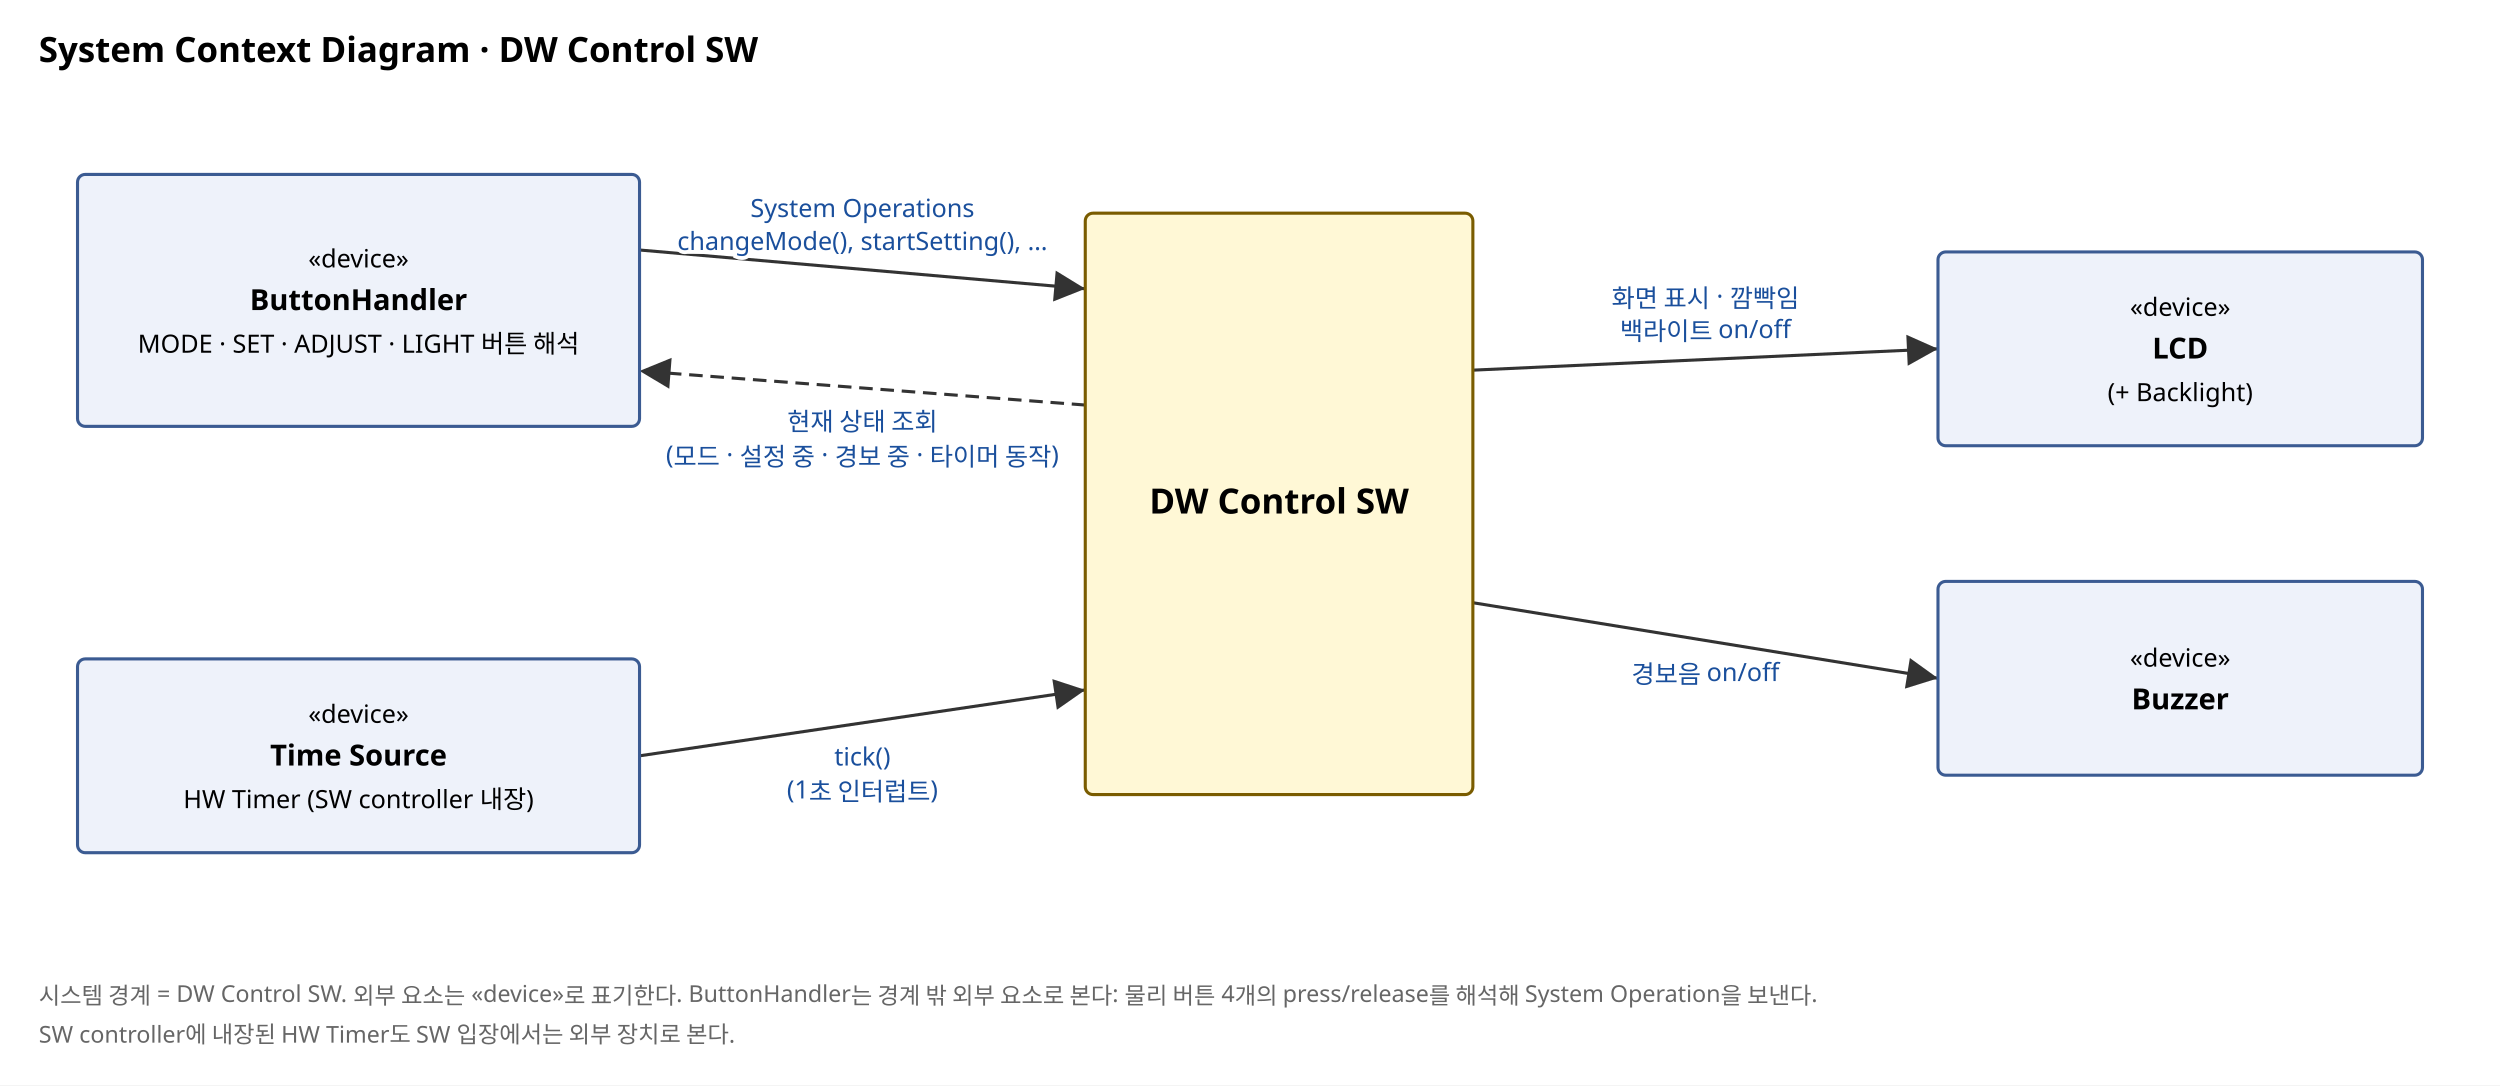
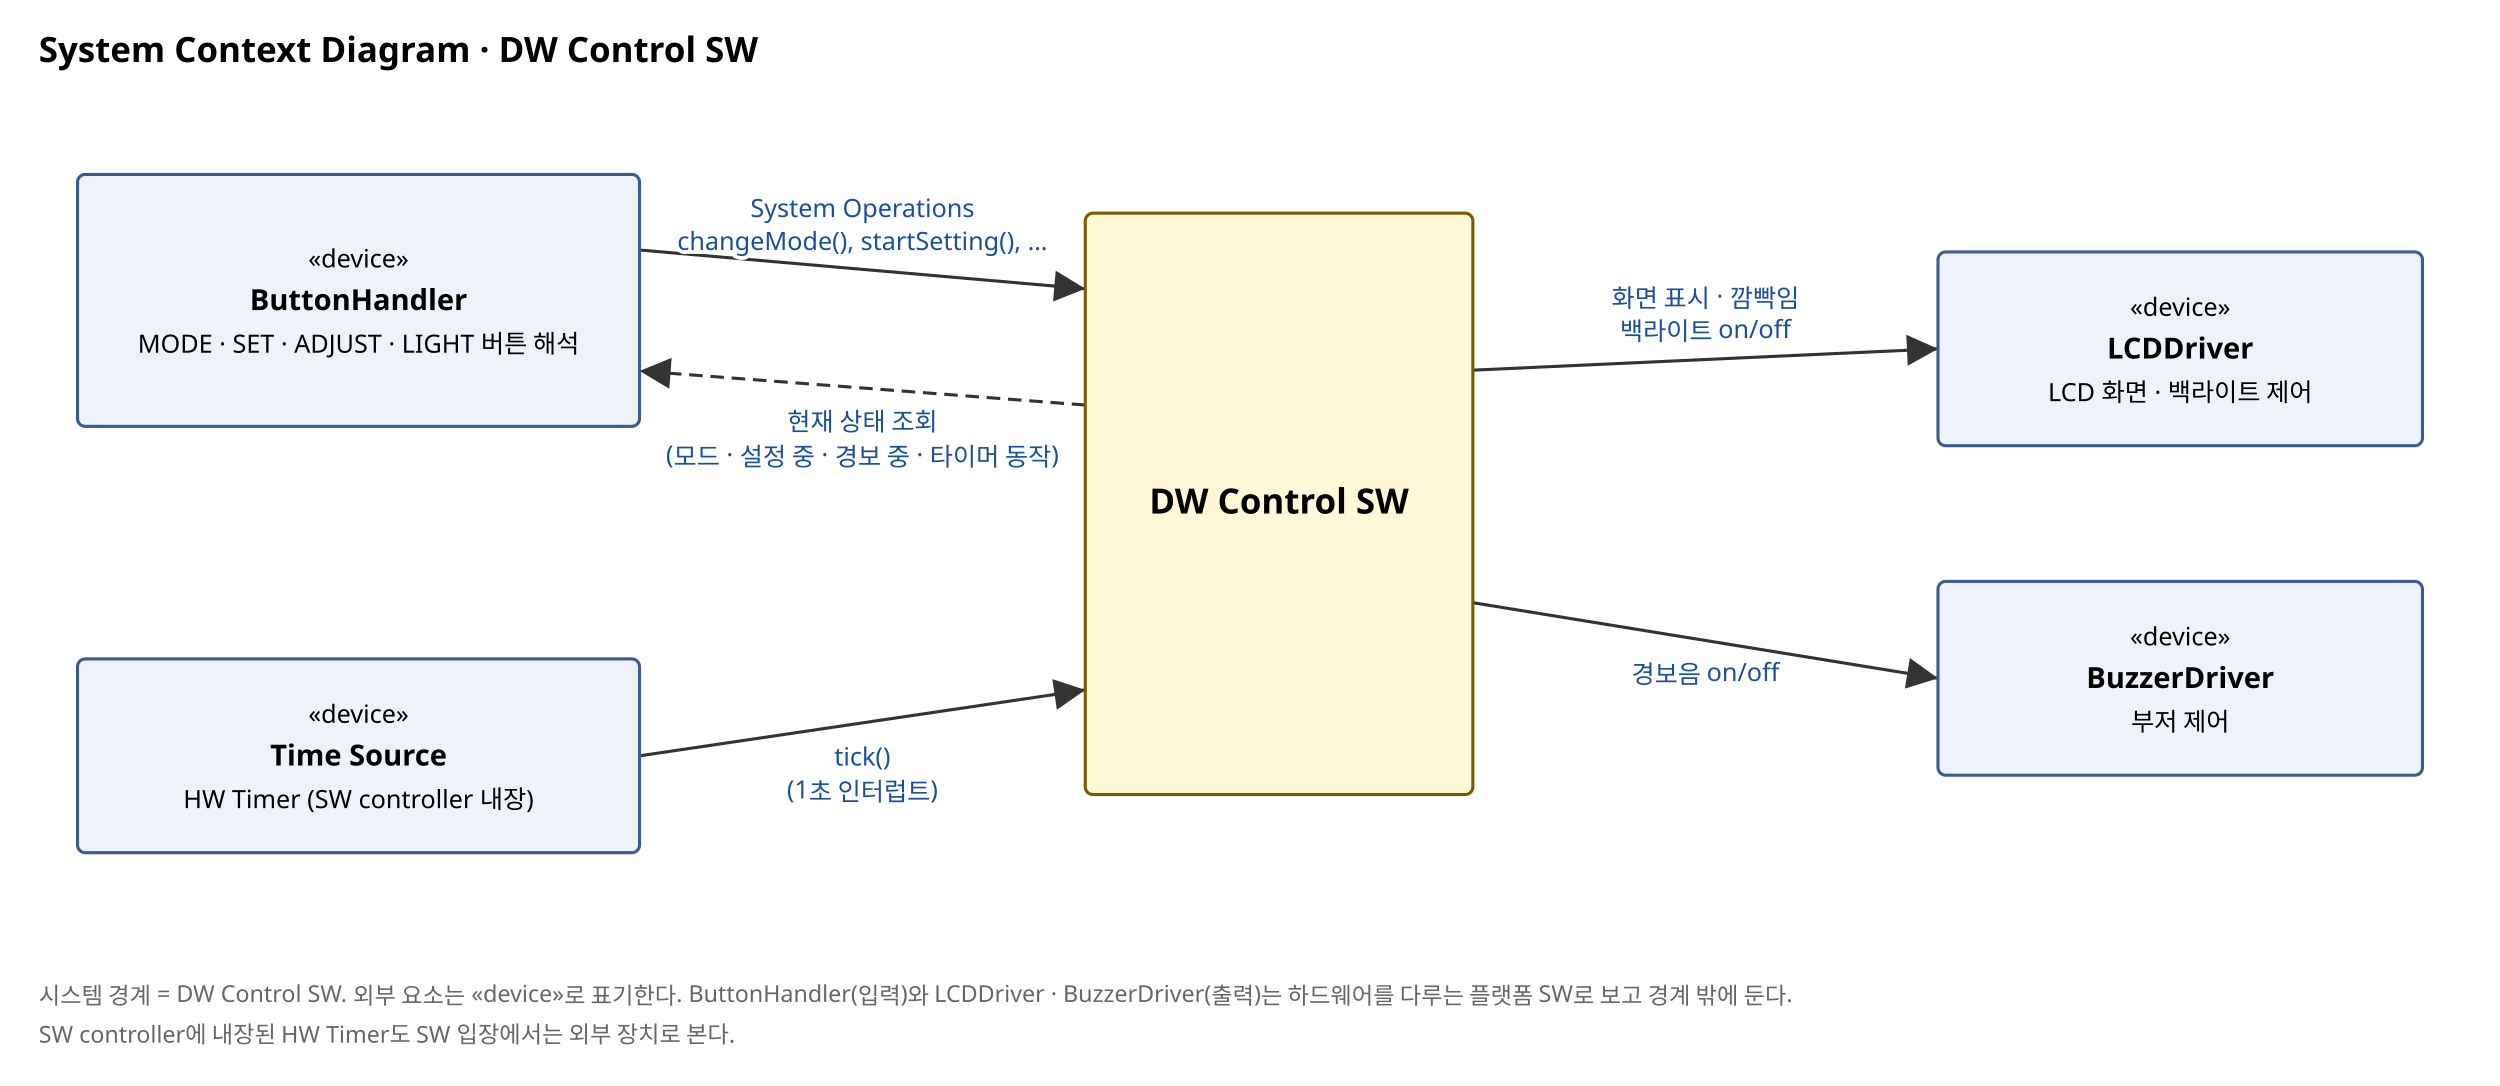
<svg xmlns="http://www.w3.org/2000/svg" width="1290" height="560" viewBox="0 0 1290 560" font-family="Malgun Gothic, Apple SD Gothic Neo, Noto Sans KR, WenQuanYi Zen Hei, sans-serif">
  <defs>
    <marker id="a" viewBox="0 0 10 10" refX="10" refY="5" markerWidth="10" markerHeight="10" orient="auto">
      <path d="M0,0 L10,5 L0,10 z" fill="#333" />
    </marker>
  </defs>
  <rect width="1290" height="560" fill="#fff" />
  <text x="20" y="32" font-size="18" font-weight="bold">System Context Diagram · DW Control SW</text>
  <line x1="330" y1="129.0" x2="560" y2="149.0" stroke="#333" stroke-width="1.6" marker-end="url(#a)" />
  <text x="445.0" y="112.0" text-anchor="middle" font-size="13" fill="#1a4f9c" stroke="#fff" stroke-width="4" paint-order="stroke">System Operations</text>
  <text x="445.0" y="129.0" text-anchor="middle" font-size="13" fill="#1a4f9c" stroke="#fff" stroke-width="4" paint-order="stroke">changeMode(), startSetting(), …</text>
  <line x1="560" y1="209.0" x2="330" y2="191.4" stroke="#333" stroke-width="1.6" stroke-dasharray="7 4" marker-end="url(#a)" />
  <text x="445.0" y="222.2" text-anchor="middle" font-size="13" fill="#1a4f9c" stroke="#fff" stroke-width="4" paint-order="stroke">현재 상태 조회</text>
  <text x="445.0" y="239.2" text-anchor="middle" font-size="13" fill="#1a4f9c" stroke="#fff" stroke-width="4" paint-order="stroke">(모드 · 설정 중 · 경보 중 · 타이머 동작)</text>
  <line x1="330" y1="390.0" x2="560" y2="356.0" stroke="#333" stroke-width="1.6" marker-end="url(#a)" />
  <text x="445.0" y="395.0" text-anchor="middle" font-size="13" fill="#1a4f9c" stroke="#fff" stroke-width="4" paint-order="stroke">tick()</text>
  <text x="445.0" y="412.0" text-anchor="middle" font-size="13" fill="#1a4f9c" stroke="#fff" stroke-width="4" paint-order="stroke">(1초 인터럽트)</text>
  <line x1="760" y1="191.0" x2="1000" y2="180.0" stroke="#333" stroke-width="1.6" marker-end="url(#a)" />
  <text x="880.0" y="158.5" text-anchor="middle" font-size="13" fill="#1a4f9c" stroke="#fff" stroke-width="4" paint-order="stroke">화면 표시 · 깜빡임</text>
  <text x="880.0" y="175.5" text-anchor="middle" font-size="13" fill="#1a4f9c" stroke="#fff" stroke-width="4" paint-order="stroke">백라이트 on/off</text>
  <line x1="760" y1="311.0" x2="1000" y2="350.0" stroke="#333" stroke-width="1.6" marker-end="url(#a)" />
  <text x="880.0" y="352.5" text-anchor="middle" font-size="13" fill="#1a4f9c" stroke="#fff" stroke-width="4" paint-order="stroke">경보음 on/off</text>
  <rect x="40" y="90" width="290" height="130" rx="4" fill="#eef2fa" stroke="#3b5b92" stroke-width="1.6" />
  <text x="185.0" y="138.0" text-anchor="middle" font-size="13" font-weight="normal">«device»</text>
  <text x="185.0" y="160.0" text-anchor="middle" font-size="15" font-weight="bold">ButtonHandler</text>
  <text x="185.0" y="182.0" text-anchor="middle" font-size="13" font-weight="normal">MODE · SET · ADJUST · LIGHT 버튼 해석</text>
  <rect x="40" y="340" width="290" height="100" rx="4" fill="#eef2fa" stroke="#3b5b92" stroke-width="1.6" />
  <text x="185.0" y="373.0" text-anchor="middle" font-size="13" font-weight="normal">«device»</text>
  <text x="185.0" y="395.0" text-anchor="middle" font-size="15" font-weight="bold">Time Source</text>
  <text x="185.0" y="417.0" text-anchor="middle" font-size="13" font-weight="normal">HW Timer (SW controller 내장)</text>
  <rect x="560" y="110" width="200" height="300" rx="4" fill="#fff8d6" stroke="#7a5c00" stroke-width="1.6" />
  <text x="660.0" y="265.0" text-anchor="middle" font-size="18" font-weight="bold">DW Control SW</text>
  <rect x="1000" y="130" width="250" height="100" rx="4" fill="#eef2fa" stroke="#3b5b92" stroke-width="1.6" />
  <text x="1125.0" y="163.0" text-anchor="middle" font-size="13" font-weight="normal">«device»</text>
-   <text x="1125.0" y="185.0" text-anchor="middle" font-size="15" font-weight="bold">LCD</text>
-   <text x="1125.0" y="207.0" text-anchor="middle" font-size="13" font-weight="normal">(+ Backlight)</text>
+   <text x="1125.0" y="185.0" text-anchor="middle" font-size="15" font-weight="bold">LCDDriver</text>
+   <text x="1125.0" y="207.0" text-anchor="middle" font-size="13" font-weight="normal">LCD 화면 · 백라이트 제어</text>
  <rect x="1000" y="300" width="250" height="100" rx="4" fill="#eef2fa" stroke="#3b5b92" stroke-width="1.6" />
-   <text x="1125.0" y="344.0" text-anchor="middle" font-size="13" font-weight="normal">«device»</text>
-   <text x="1125.0" y="366.0" text-anchor="middle" font-size="15" font-weight="bold">Buzzer</text>
-   <text x="20" y="518" font-size="12" fill="#666">시스템 경계 = DW Control SW. 외부 요소는 «device»로 표기한다. ButtonHandler는 경계 밖 외부 요소로 본다: 물리 버튼 4개의 press/release를 해석해 System Operation을 보낸다.</text>
+   <text x="1125.0" y="333.0" text-anchor="middle" font-size="13" font-weight="normal">«device»</text>
+   <text x="1125.0" y="355.0" text-anchor="middle" font-size="15" font-weight="bold">BuzzerDriver</text>
+   <text x="1125.0" y="377.0" text-anchor="middle" font-size="13" font-weight="normal">부저 제어</text>
+   <text x="20" y="518" font-size="12" fill="#666">시스템 경계 = DW Control SW. 외부 요소는 «device»로 표기한다. ButtonHandler(입력)와 LCDDriver · BuzzerDriver(출력)는 하드웨어를 다루는 플랫폼 SW로 보고 경계 밖에 둔다.</text>
  <text x="20" y="538" font-size="12" fill="#666">SW controller에 내장된 HW Timer도 SW 입장에서는 외부 장치로 본다.</text>
</svg>
